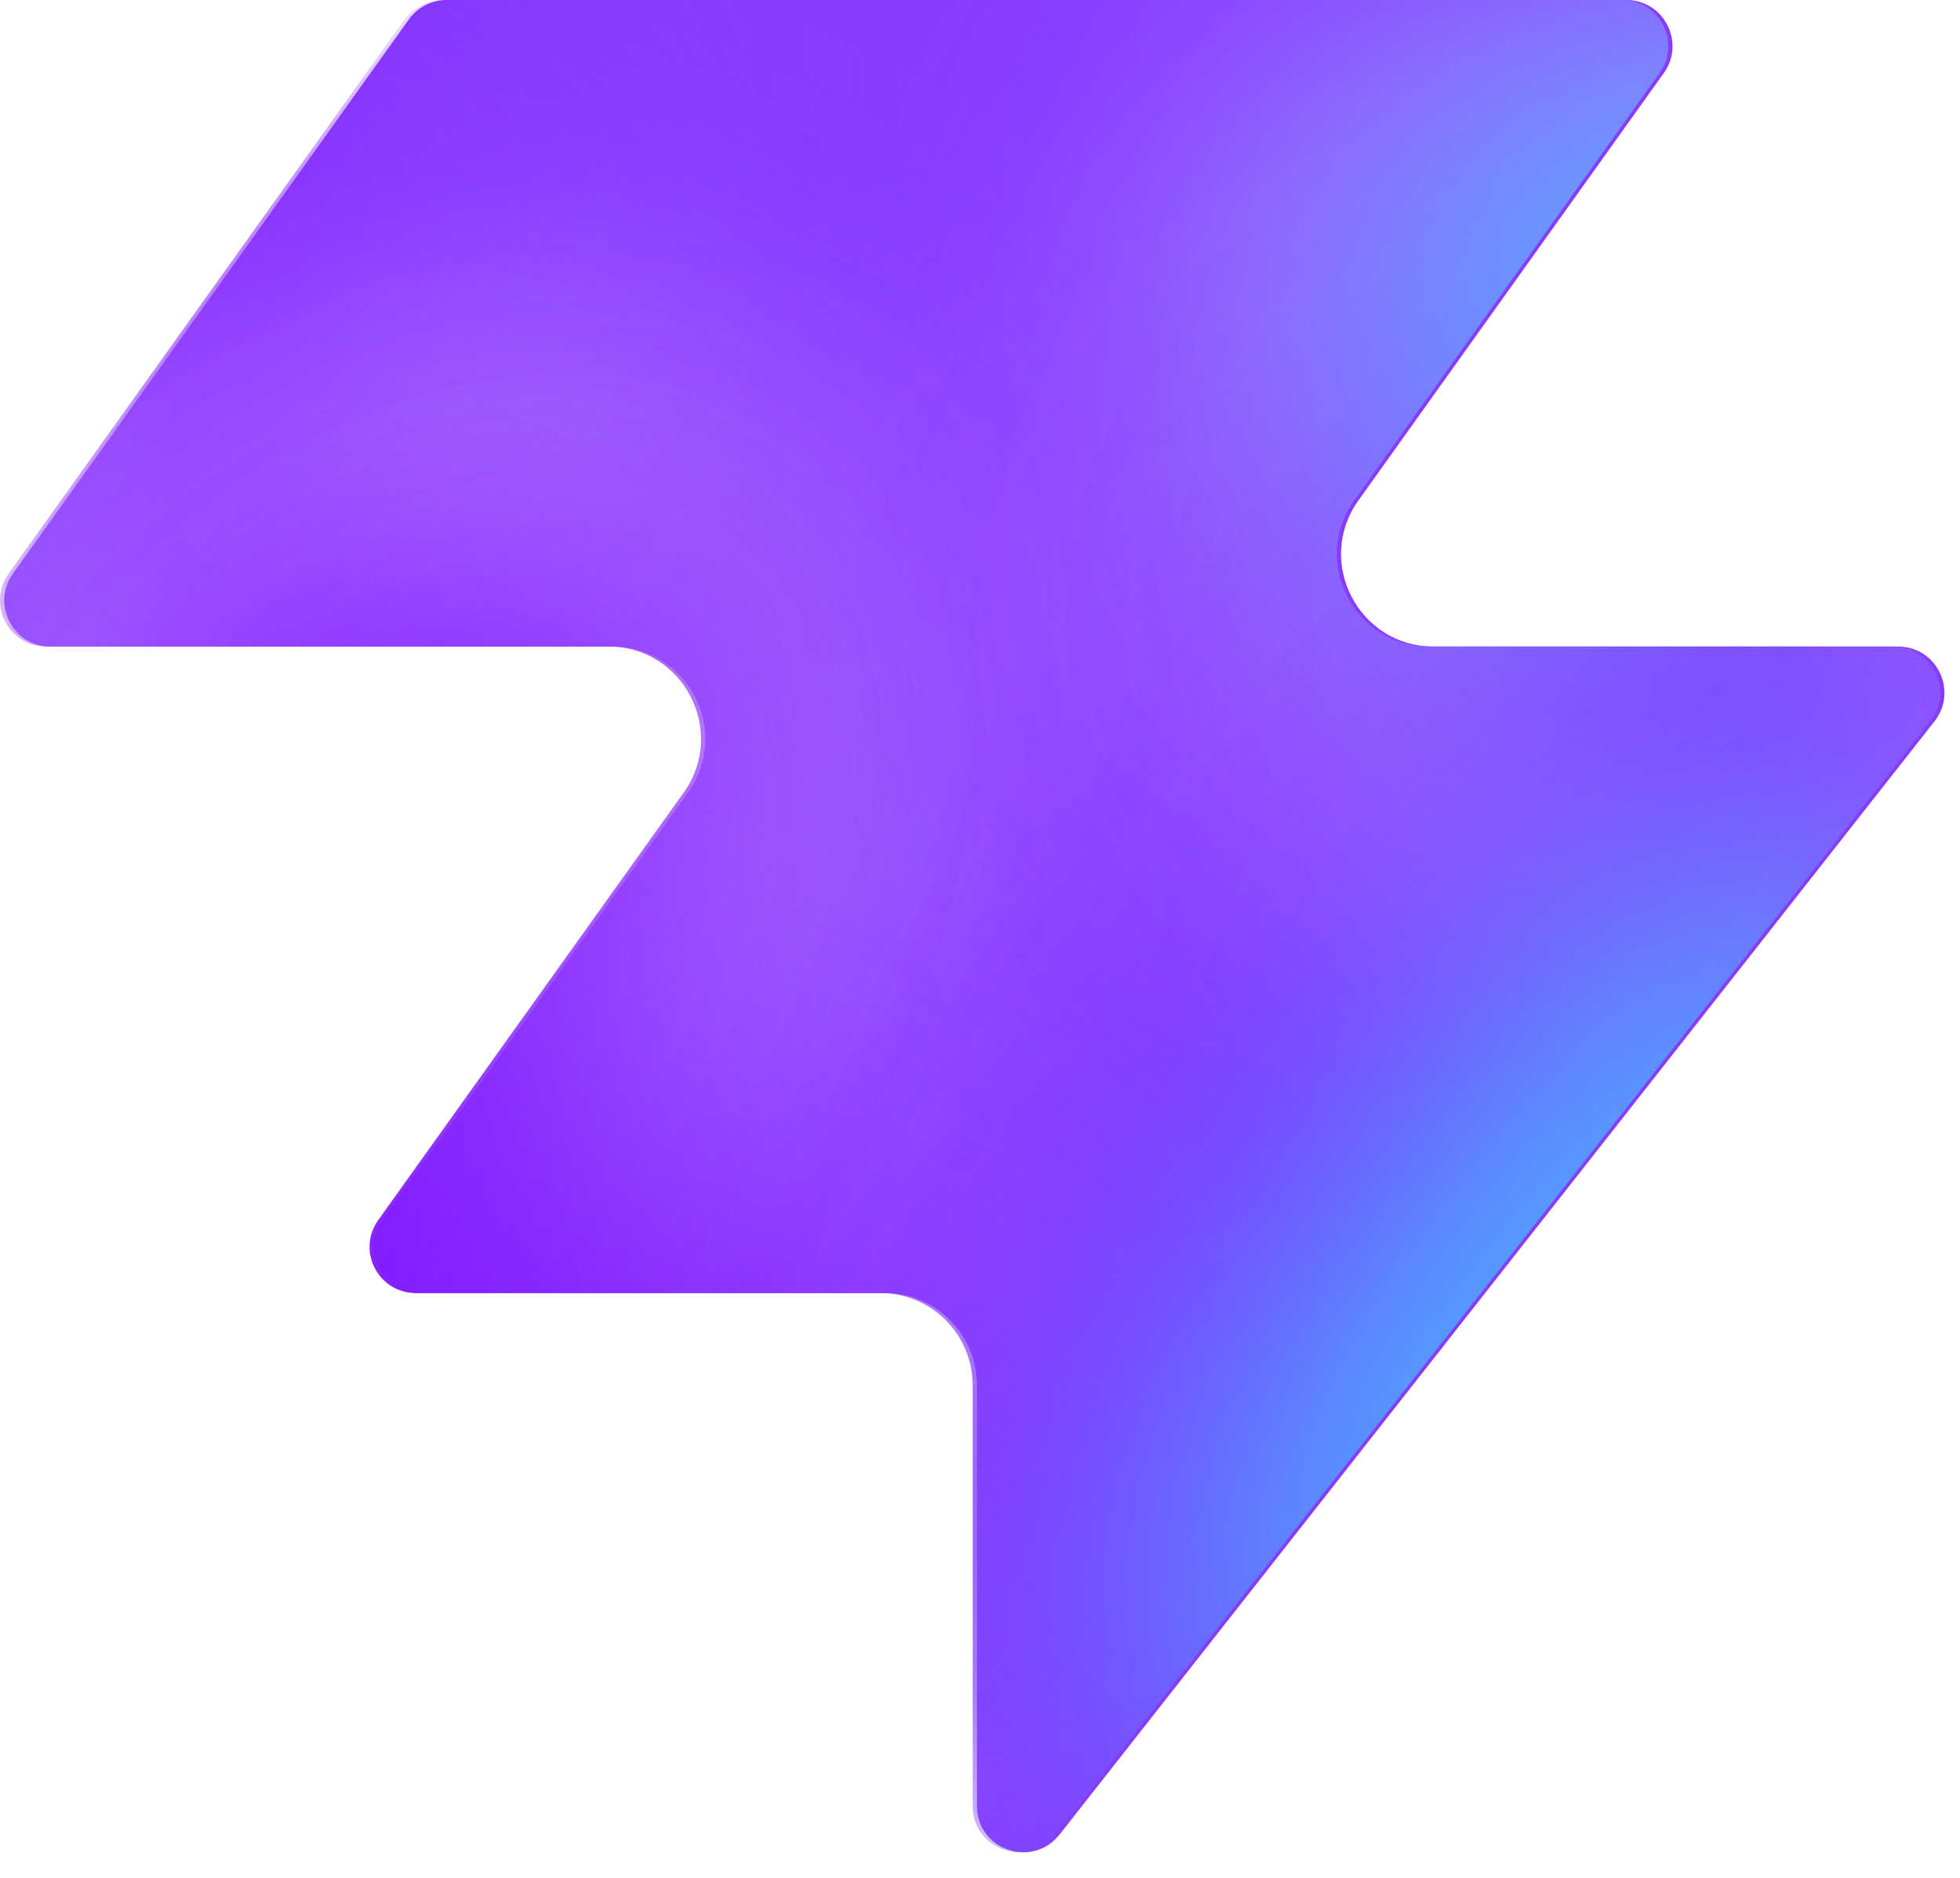
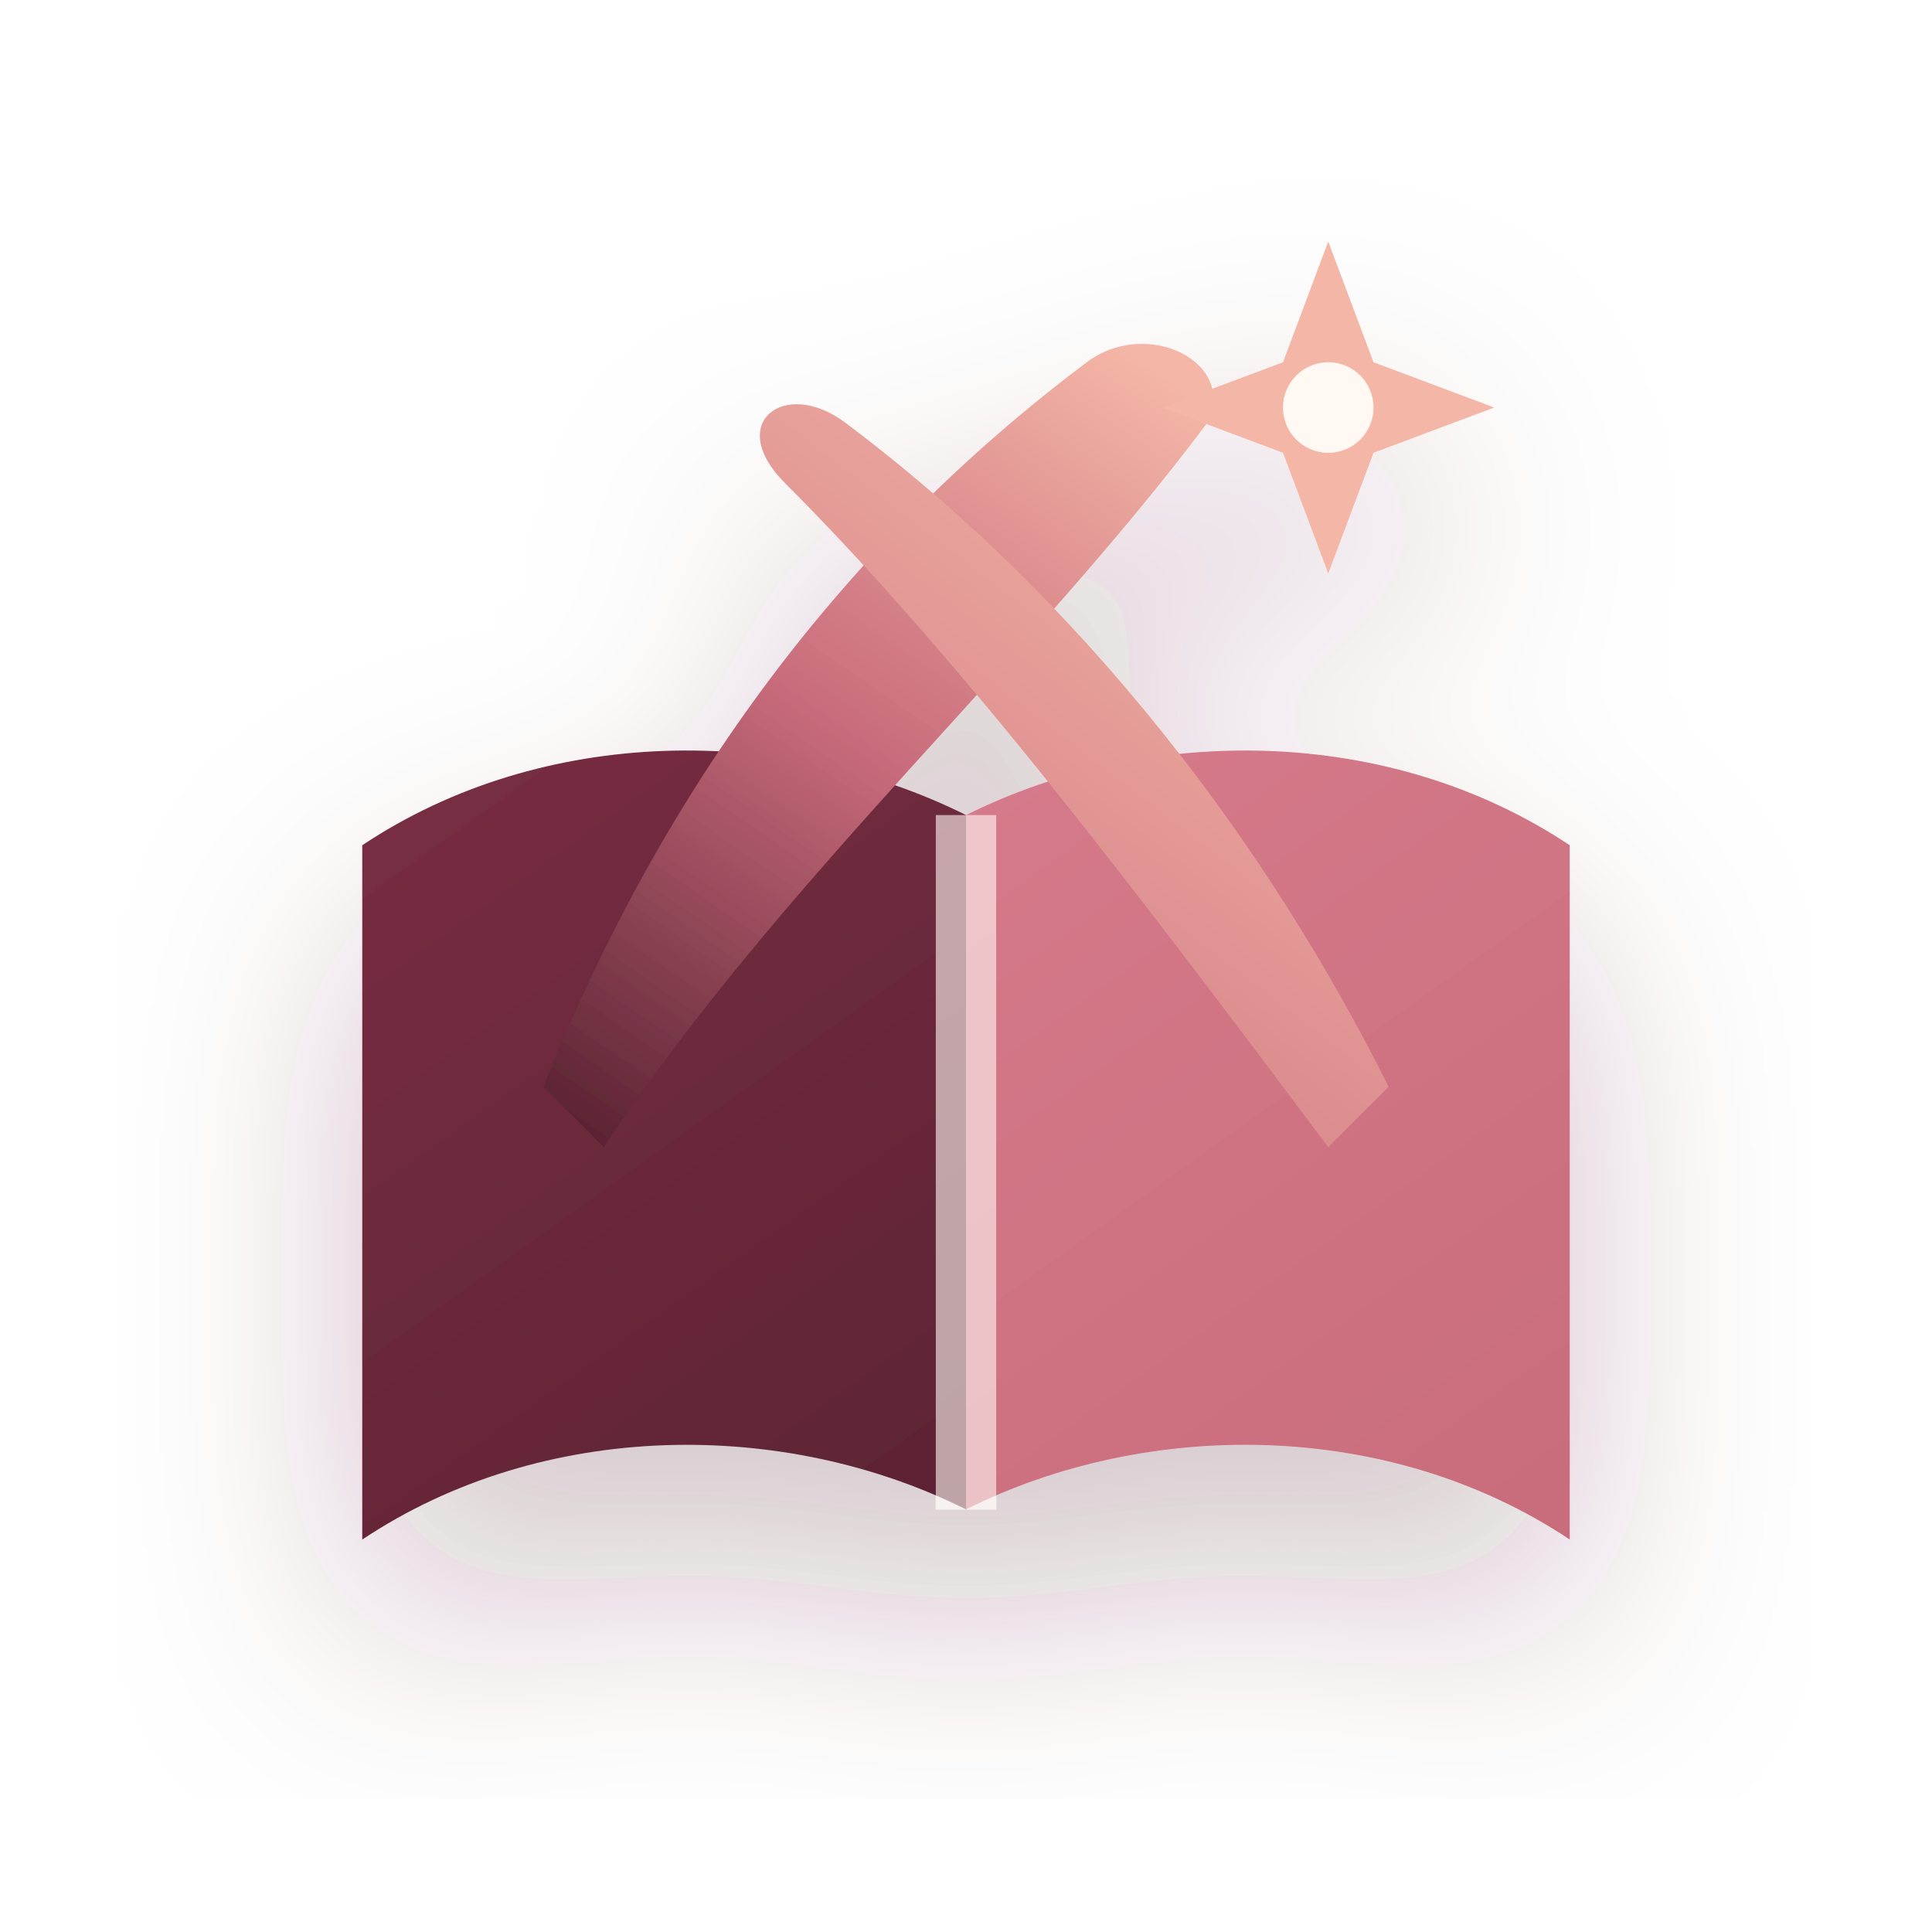
- <svg xmlns="http://www.w3.org/2000/svg" width="48" height="46" fill="none" viewBox="0 0 48 46">
-   <path fill="#863bff" d="M25.946 44.938c-.664.845-2.021.375-2.021-.698V33.937a2.26 2.26 0 0 0-2.262-2.262H10.287c-.92 0-1.456-1.04-.92-1.788l7.48-10.471c1.07-1.497 0-3.578-1.842-3.578H1.237c-.92 0-1.456-1.04-.92-1.788L10.013.474c.214-.297.556-.474.92-.474h28.894c.92 0 1.456 1.04.92 1.788l-7.48 10.471c-1.07 1.498 0 3.579 1.842 3.579h11.377c.943 0 1.473 1.088.89 1.83L25.947 44.94z" style="fill:#863bff;fill:color(display-p3 .525 .23 1);fill-opacity:1" />
-   <mask id="a" width="48" height="46" x="0" y="0" maskUnits="userSpaceOnUse" style="mask-type:alpha">
-     <path fill="#000" d="M25.842 44.938c-.664.844-2.021.375-2.021-.698V33.937a2.26 2.26 0 0 0-2.262-2.262H10.183c-.92 0-1.456-1.04-.92-1.788l7.48-10.471c1.07-1.498 0-3.579-1.842-3.579H1.133c-.92 0-1.456-1.04-.92-1.787L9.91.473c.214-.297.556-.474.92-.474h28.894c.92 0 1.456 1.04.92 1.788l-7.48 10.471c-1.07 1.498 0 3.578 1.842 3.578h11.377c.943 0 1.473 1.088.89 1.832L25.843 44.94z" style="fill:#000;fill-opacity:1" />
-   </mask>
-   <g mask="url(#a)">
-     <g filter="url(#b)">
-       <ellipse cx="5.508" cy="14.704" fill="#ede6ff" rx="5.508" ry="14.704" style="fill:#ede6ff;fill:color(display-p3 .927 .903 1);fill-opacity:1" transform="matrix(.00324 1 1 -.00324 -4.47 31.516)" />
-     </g>
-     <g filter="url(#c)">
-       <ellipse cx="10.399" cy="29.851" fill="#ede6ff" rx="10.399" ry="29.851" style="fill:#ede6ff;fill:color(display-p3 .927 .903 1);fill-opacity:1" transform="matrix(.00324 1 1 -.00324 -39.328 7.883)" />
-     </g>
-     <g filter="url(#d)">
-       <ellipse cx="5.508" cy="30.487" fill="#7e14ff" rx="5.508" ry="30.487" style="fill:#7e14ff;fill:color(display-p3 .492 .077 1);fill-opacity:1" transform="rotate(89.814 -25.913 -14.639)scale(1 -1)" />
-     </g>
-     <g filter="url(#e)">
-       <ellipse cx="5.508" cy="30.599" fill="#7e14ff" rx="5.508" ry="30.599" style="fill:#7e14ff;fill:color(display-p3 .492 .077 1);fill-opacity:1" transform="rotate(89.814 -32.644 -3.334)scale(1 -1)" />
-     </g>
-     <g filter="url(#f)">
-       <ellipse cx="5.508" cy="30.599" fill="#7e14ff" rx="5.508" ry="30.599" style="fill:#7e14ff;fill:color(display-p3 .492 .077 1);fill-opacity:1" transform="matrix(.00324 1 1 -.00324 -34.34 30.47)" />
-     </g>
-     <g filter="url(#g)">
-       <ellipse cx="14.072" cy="22.078" fill="#ede6ff" rx="14.072" ry="22.078" style="fill:#ede6ff;fill:color(display-p3 .927 .903 1);fill-opacity:1" transform="rotate(93.35 24.506 48.493)scale(-1 1)" />
-     </g>
-     <g filter="url(#h)">
-       <ellipse cx="3.47" cy="21.501" fill="#7e14ff" rx="3.47" ry="21.501" style="fill:#7e14ff;fill:color(display-p3 .492 .077 1);fill-opacity:1" transform="rotate(89.009 28.708 47.59)scale(-1 1)" />
-     </g>
-     <g filter="url(#i)">
-       <ellipse cx="3.47" cy="21.501" fill="#7e14ff" rx="3.47" ry="21.501" style="fill:#7e14ff;fill:color(display-p3 .492 .077 1);fill-opacity:1" transform="rotate(89.009 28.708 47.59)scale(-1 1)" />
-     </g>
-     <g filter="url(#j)">
-       <ellipse cx=".387" cy="8.972" fill="#7e14ff" rx="4.407" ry="29.108" style="fill:#7e14ff;fill:color(display-p3 .492 .077 1);fill-opacity:1" transform="rotate(39.51 .387 8.972)" />
-     </g>
-     <g filter="url(#k)">
-       <ellipse cx="47.523" cy="-6.092" fill="#7e14ff" rx="4.407" ry="29.108" style="fill:#7e14ff;fill:color(display-p3 .492 .077 1);fill-opacity:1" transform="rotate(37.892 47.523 -6.092)" />
-     </g>
-     <g filter="url(#l)">
-       <ellipse cx="41.412" cy="6.333" fill="#47bfff" rx="5.971" ry="9.665" style="fill:#47bfff;fill:color(display-p3 .28 .748 1);fill-opacity:1" transform="rotate(37.892 41.412 6.333)" />
-     </g>
-     <g filter="url(#m)">
-       <ellipse cx="-1.879" cy="38.332" fill="#7e14ff" rx="4.407" ry="29.108" style="fill:#7e14ff;fill:color(display-p3 .492 .077 1);fill-opacity:1" transform="rotate(37.892 -1.88 38.332)" />
-     </g>
-     <g filter="url(#n)">
-       <ellipse cx="-1.879" cy="38.332" fill="#7e14ff" rx="4.407" ry="29.108" style="fill:#7e14ff;fill:color(display-p3 .492 .077 1);fill-opacity:1" transform="rotate(37.892 -1.88 38.332)" />
-     </g>
-     <g filter="url(#o)">
-       <ellipse cx="35.651" cy="29.907" fill="#7e14ff" rx="4.407" ry="29.108" style="fill:#7e14ff;fill:color(display-p3 .492 .077 1);fill-opacity:1" transform="rotate(37.892 35.651 29.907)" />
-     </g>
-     <g filter="url(#p)">
-       <ellipse cx="38.418" cy="32.4" fill="#47bfff" rx="5.971" ry="15.297" style="fill:#47bfff;fill:color(display-p3 .28 .748 1);fill-opacity:1" transform="rotate(37.892 38.418 32.4)" />
-     </g>
-   </g>
+ <svg xmlns="http://www.w3.org/2000/svg" viewBox="0 0 64 64" width="64" height="64" fill="none">
  <defs>
-     <filter id="b" width="60.045" height="41.654" x="-19.77" y="16.149" color-interpolation-filters="sRGB" filterUnits="userSpaceOnUse">
-       <feFlood flood-opacity="0" result="BackgroundImageFix" />
-       <feBlend in="SourceGraphic" in2="BackgroundImageFix" result="shape" />
-       <feGaussianBlur result="effect1_foregroundBlur_2002_17158" stdDeviation="7.659" />
-     </filter>
-     <filter id="c" width="90.34" height="51.437" x="-54.613" y="-7.533" color-interpolation-filters="sRGB" filterUnits="userSpaceOnUse">
-       <feFlood flood-opacity="0" result="BackgroundImageFix" />
-       <feBlend in="SourceGraphic" in2="BackgroundImageFix" result="shape" />
-       <feGaussianBlur result="effect1_foregroundBlur_2002_17158" stdDeviation="7.659" />
-     </filter>
-     <filter id="d" width="79.355" height="29.4" x="-49.64" y="2.03" color-interpolation-filters="sRGB" filterUnits="userSpaceOnUse">
-       <feFlood flood-opacity="0" result="BackgroundImageFix" />
-       <feBlend in="SourceGraphic" in2="BackgroundImageFix" result="shape" />
-       <feGaussianBlur result="effect1_foregroundBlur_2002_17158" stdDeviation="4.596" />
-     </filter>
-     <filter id="e" width="79.579" height="29.4" x="-45.045" y="20.029" color-interpolation-filters="sRGB" filterUnits="userSpaceOnUse">
-       <feFlood flood-opacity="0" result="BackgroundImageFix" />
-       <feBlend in="SourceGraphic" in2="BackgroundImageFix" result="shape" />
-       <feGaussianBlur result="effect1_foregroundBlur_2002_17158" stdDeviation="4.596" />
-     </filter>
-     <filter id="f" width="79.579" height="29.4" x="-43.513" y="21.178" color-interpolation-filters="sRGB" filterUnits="userSpaceOnUse">
-       <feFlood flood-opacity="0" result="BackgroundImageFix" />
-       <feBlend in="SourceGraphic" in2="BackgroundImageFix" result="shape" />
-       <feGaussianBlur result="effect1_foregroundBlur_2002_17158" stdDeviation="4.596" />
-     </filter>
-     <filter id="g" width="74.749" height="58.852" x="15.756" y="-17.901" color-interpolation-filters="sRGB" filterUnits="userSpaceOnUse">
-       <feFlood flood-opacity="0" result="BackgroundImageFix" />
-       <feBlend in="SourceGraphic" in2="BackgroundImageFix" result="shape" />
-       <feGaussianBlur result="effect1_foregroundBlur_2002_17158" stdDeviation="7.659" />
-     </filter>
-     <filter id="h" width="61.377" height="25.362" x="23.548" y="2.284" color-interpolation-filters="sRGB" filterUnits="userSpaceOnUse">
-       <feFlood flood-opacity="0" result="BackgroundImageFix" />
-       <feBlend in="SourceGraphic" in2="BackgroundImageFix" result="shape" />
-       <feGaussianBlur result="effect1_foregroundBlur_2002_17158" stdDeviation="4.596" />
-     </filter>
-     <filter id="i" width="61.377" height="25.362" x="23.548" y="2.284" color-interpolation-filters="sRGB" filterUnits="userSpaceOnUse">
-       <feFlood flood-opacity="0" result="BackgroundImageFix" />
-       <feBlend in="SourceGraphic" in2="BackgroundImageFix" result="shape" />
-       <feGaussianBlur result="effect1_foregroundBlur_2002_17158" stdDeviation="4.596" />
-     </filter>
-     <filter id="j" width="56.045" height="63.649" x="-27.636" y="-22.853" color-interpolation-filters="sRGB" filterUnits="userSpaceOnUse">
-       <feFlood flood-opacity="0" result="BackgroundImageFix" />
-       <feBlend in="SourceGraphic" in2="BackgroundImageFix" result="shape" />
-       <feGaussianBlur result="effect1_foregroundBlur_2002_17158" stdDeviation="4.596" />
-     </filter>
-     <filter id="k" width="54.814" height="64.646" x="20.116" y="-38.415" color-interpolation-filters="sRGB" filterUnits="userSpaceOnUse">
-       <feFlood flood-opacity="0" result="BackgroundImageFix" />
-       <feBlend in="SourceGraphic" in2="BackgroundImageFix" result="shape" />
-       <feGaussianBlur result="effect1_foregroundBlur_2002_17158" stdDeviation="4.596" />
-     </filter>
-     <filter id="l" width="33.541" height="35.313" x="24.641" y="-11.323" color-interpolation-filters="sRGB" filterUnits="userSpaceOnUse">
-       <feFlood flood-opacity="0" result="BackgroundImageFix" />
-       <feBlend in="SourceGraphic" in2="BackgroundImageFix" result="shape" />
-       <feGaussianBlur result="effect1_foregroundBlur_2002_17158" stdDeviation="4.596" />
-     </filter>
-     <filter id="m" width="54.814" height="64.646" x="-29.286" y="6.009" color-interpolation-filters="sRGB" filterUnits="userSpaceOnUse">
-       <feFlood flood-opacity="0" result="BackgroundImageFix" />
-       <feBlend in="SourceGraphic" in2="BackgroundImageFix" result="shape" />
-       <feGaussianBlur result="effect1_foregroundBlur_2002_17158" stdDeviation="4.596" />
-     </filter>
-     <filter id="n" width="54.814" height="64.646" x="-29.286" y="6.009" color-interpolation-filters="sRGB" filterUnits="userSpaceOnUse">
-       <feFlood flood-opacity="0" result="BackgroundImageFix" />
-       <feBlend in="SourceGraphic" in2="BackgroundImageFix" result="shape" />
-       <feGaussianBlur result="effect1_foregroundBlur_2002_17158" stdDeviation="4.596" />
-     </filter>
-     <filter id="o" width="54.814" height="64.646" x="8.244" y="-2.416" color-interpolation-filters="sRGB" filterUnits="userSpaceOnUse">
-       <feFlood flood-opacity="0" result="BackgroundImageFix" />
-       <feBlend in="SourceGraphic" in2="BackgroundImageFix" result="shape" />
-       <feGaussianBlur result="effect1_foregroundBlur_2002_17158" stdDeviation="4.596" />
-     </filter>
-     <filter id="p" width="39.409" height="43.623" x="18.713" y="10.588" color-interpolation-filters="sRGB" filterUnits="userSpaceOnUse">
-       <feFlood flood-opacity="0" result="BackgroundImageFix" />
-       <feBlend in="SourceGraphic" in2="BackgroundImageFix" result="shape" />
-       <feGaussianBlur result="effect1_foregroundBlur_2002_17158" stdDeviation="4.596" />
+     <linearGradient id="bookLeftGrad" x1="12" y1="24" x2="32" y2="52" gradientUnits="userSpaceOnUse">
+       <stop offset="0%" stop-color="#7A2E44" />
+       <stop offset="100%" stop-color="#5B2333" />
+     </linearGradient>
+     <linearGradient id="bookRightGrad" x1="32" y1="24" x2="52" y2="52" gradientUnits="userSpaceOnUse">
+       <stop offset="0%" stop-color="#D67B8B" />
+       <stop offset="100%" stop-color="#C86B7B" />
+     </linearGradient>
+     <linearGradient id="pathway1Grad" x1="20" y1="38" x2="38" y2="12" gradientUnits="userSpaceOnUse">
+       <stop offset="0%" stop-color="#5B2333" />
+       <stop offset="50%" stop-color="#C86B7B" />
+       <stop offset="100%" stop-color="#F4B6A6" />
+     </linearGradient>
+     <linearGradient id="pathway2Grad" x1="28" y1="44" x2="48" y2="18" gradientUnits="userSpaceOnUse">
+       <stop offset="0%" stop-color="#C86B7B" />
+       <stop offset="100%" stop-color="#F4B6A6" />
+     </linearGradient>
+     <filter id="glow3d" x="-20%" y="-20%" width="140%" height="140%">
+       <feDropShadow dx="0" dy="4" stdDeviation="4" flood-color="#5B2333" flood-opacity="0.25" />
    </filter>
  </defs>
+   <g filter="url(#glow3d)">
+     <path d="M 12,28 C 18,24 26,24 32,27 L 32,50 C 26,47 18,47 12,51 Z" fill="url(#bookLeftGrad)" />
+     <path d="M 52,28 C 46,24 38,24 32,27 L 32,50 C 38,47 46,47 52,51 Z" fill="url(#bookRightGrad)" />
+     <path d="M 31,27 L 33,27 L 33,50 L 31,50 Z" fill="#FFF8F3" opacity="0.6" />
+     <path d="M 18,36 C 22,26 28,18 36,12 C 38,10.5 41,12 40,14 C 34,22 26,29 20,38 Z" fill="url(#pathway1Grad)" />
+     <path d="M 46,36 C 42,28 36,20 28,14 C 26,12.5 24,14 26,16 C 32,22 38,30 44,38 Z" fill="url(#pathway2Grad)" />
+     <path d="M 44,8 L 45.5,12 L 49.5,13.5 L 45.5,15 L 44,19 L 42.5,15 L 38.5,13.5 L 42.5,12 Z" fill="#F4B6A6" />
+     <circle cx="44" cy="13.5" r="1.5" fill="#FFF8F3" />
+   </g>
</svg>
